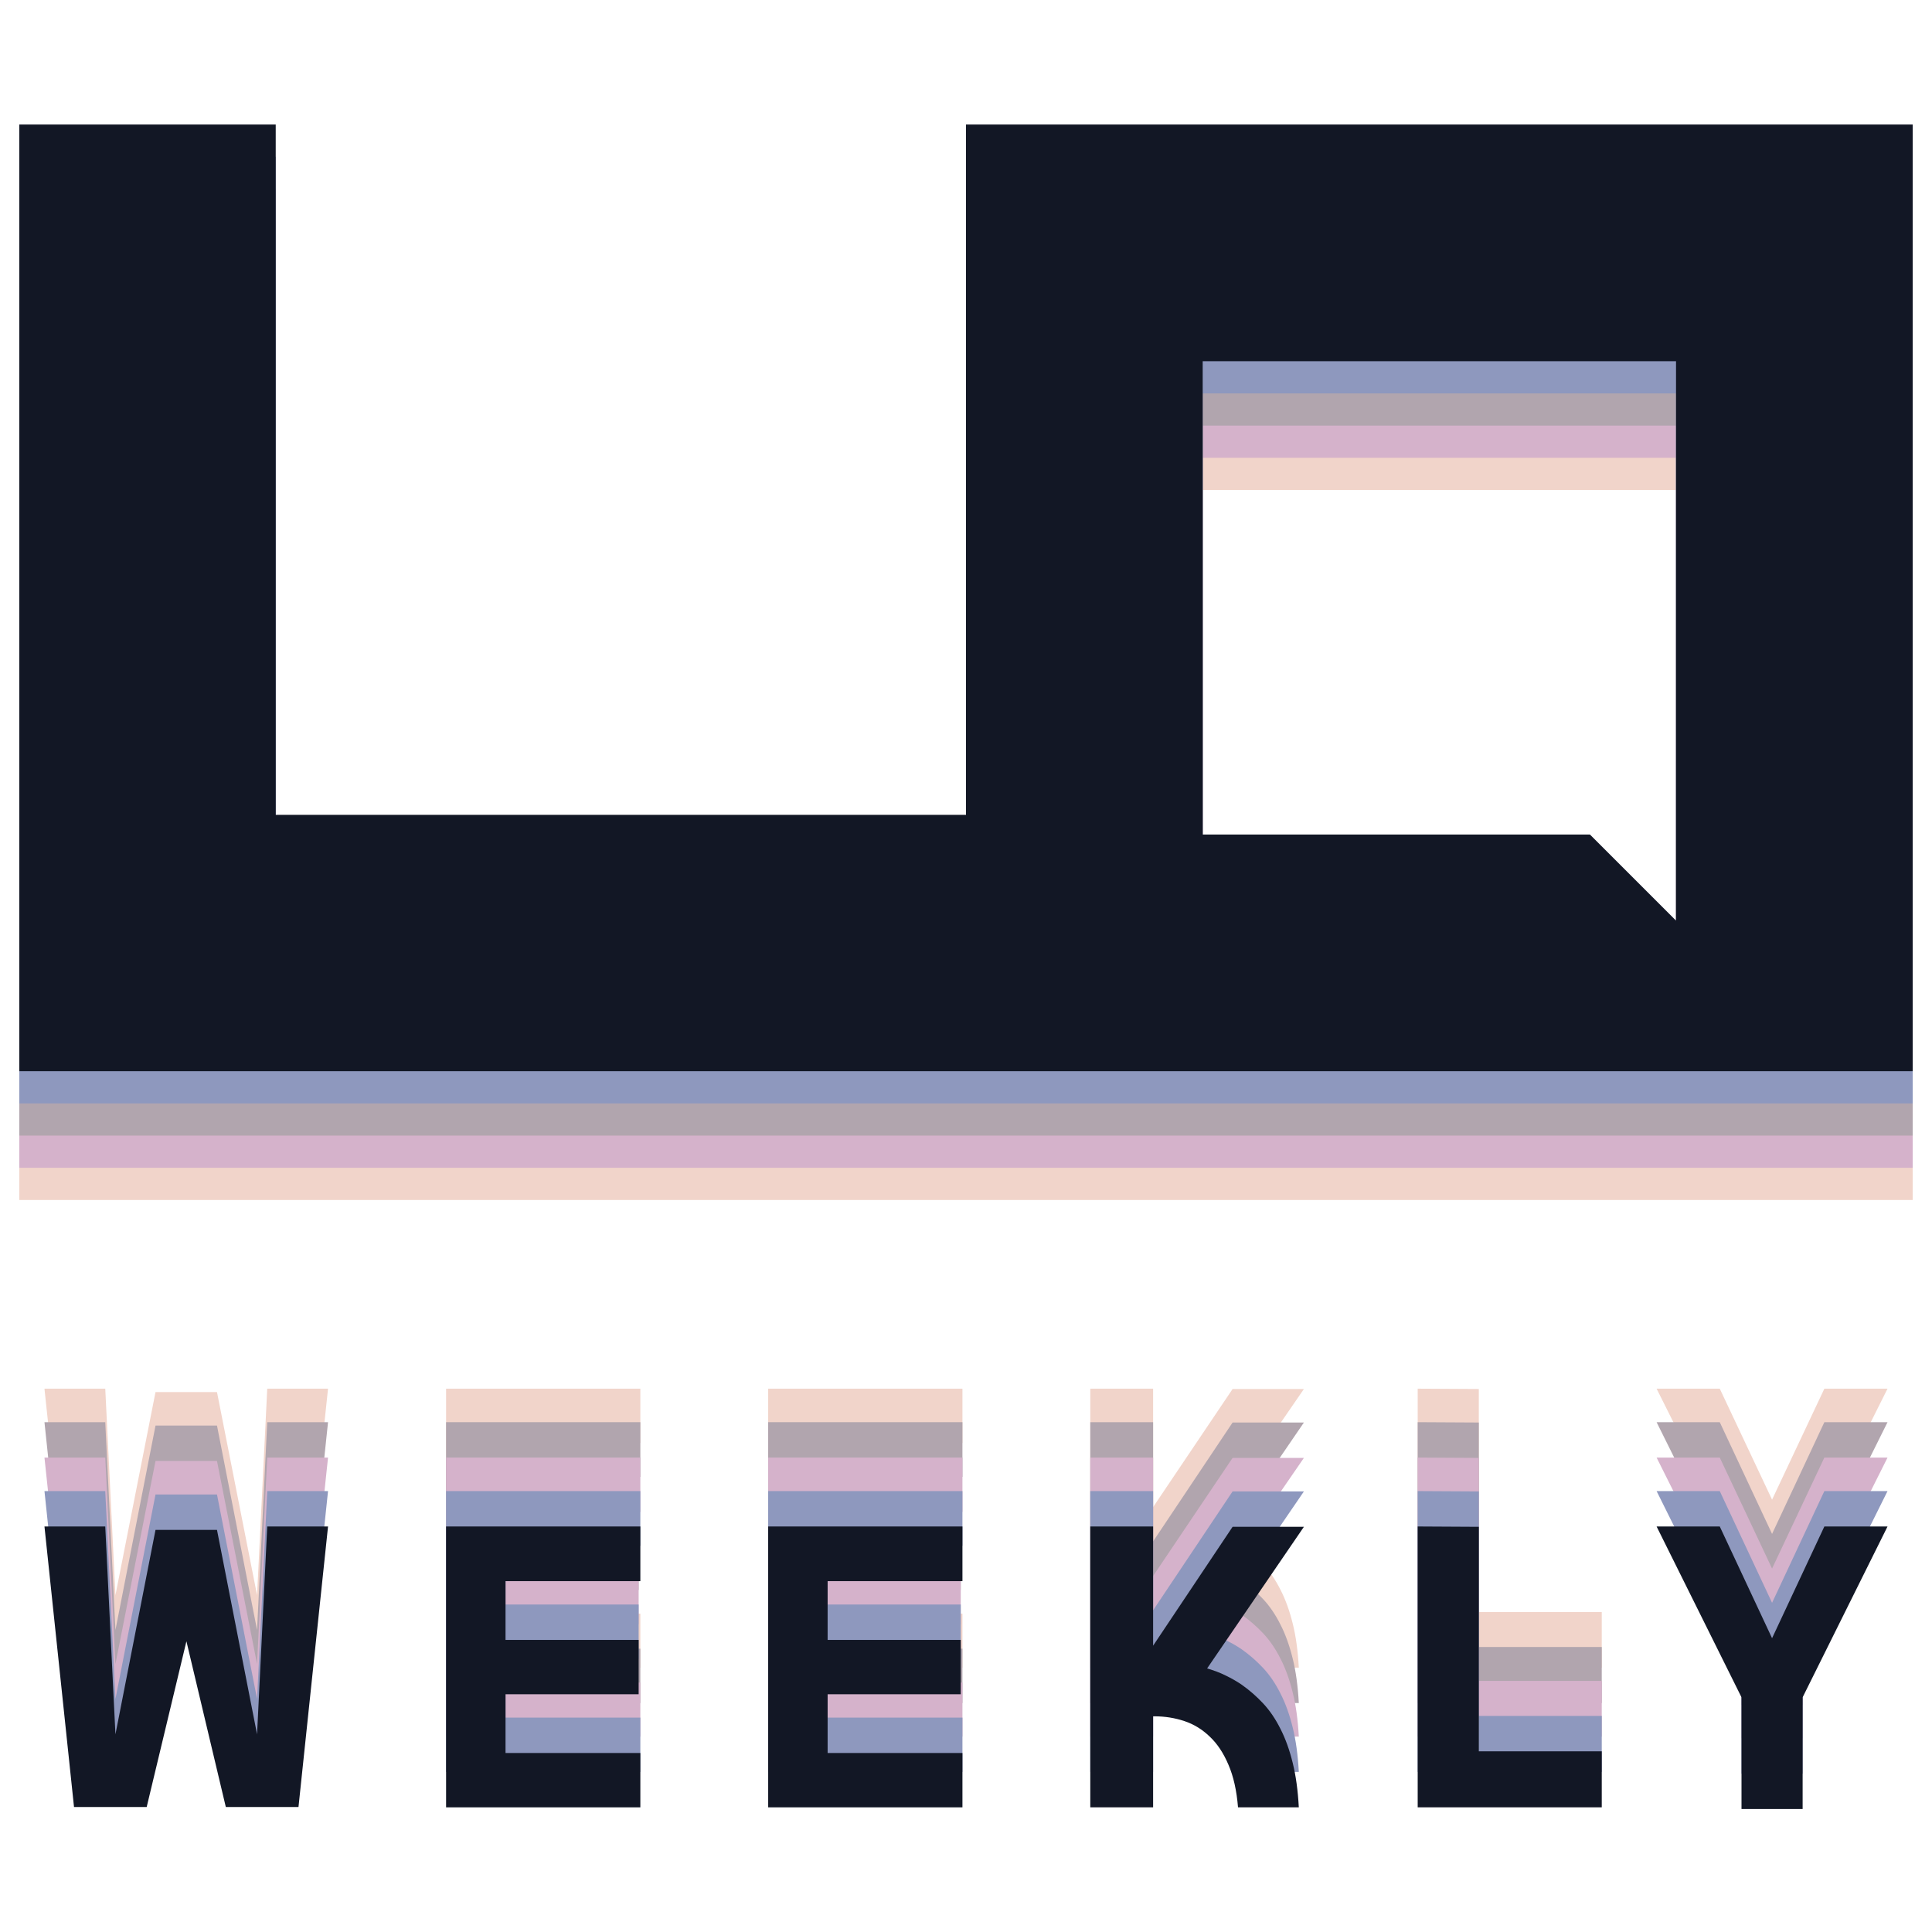
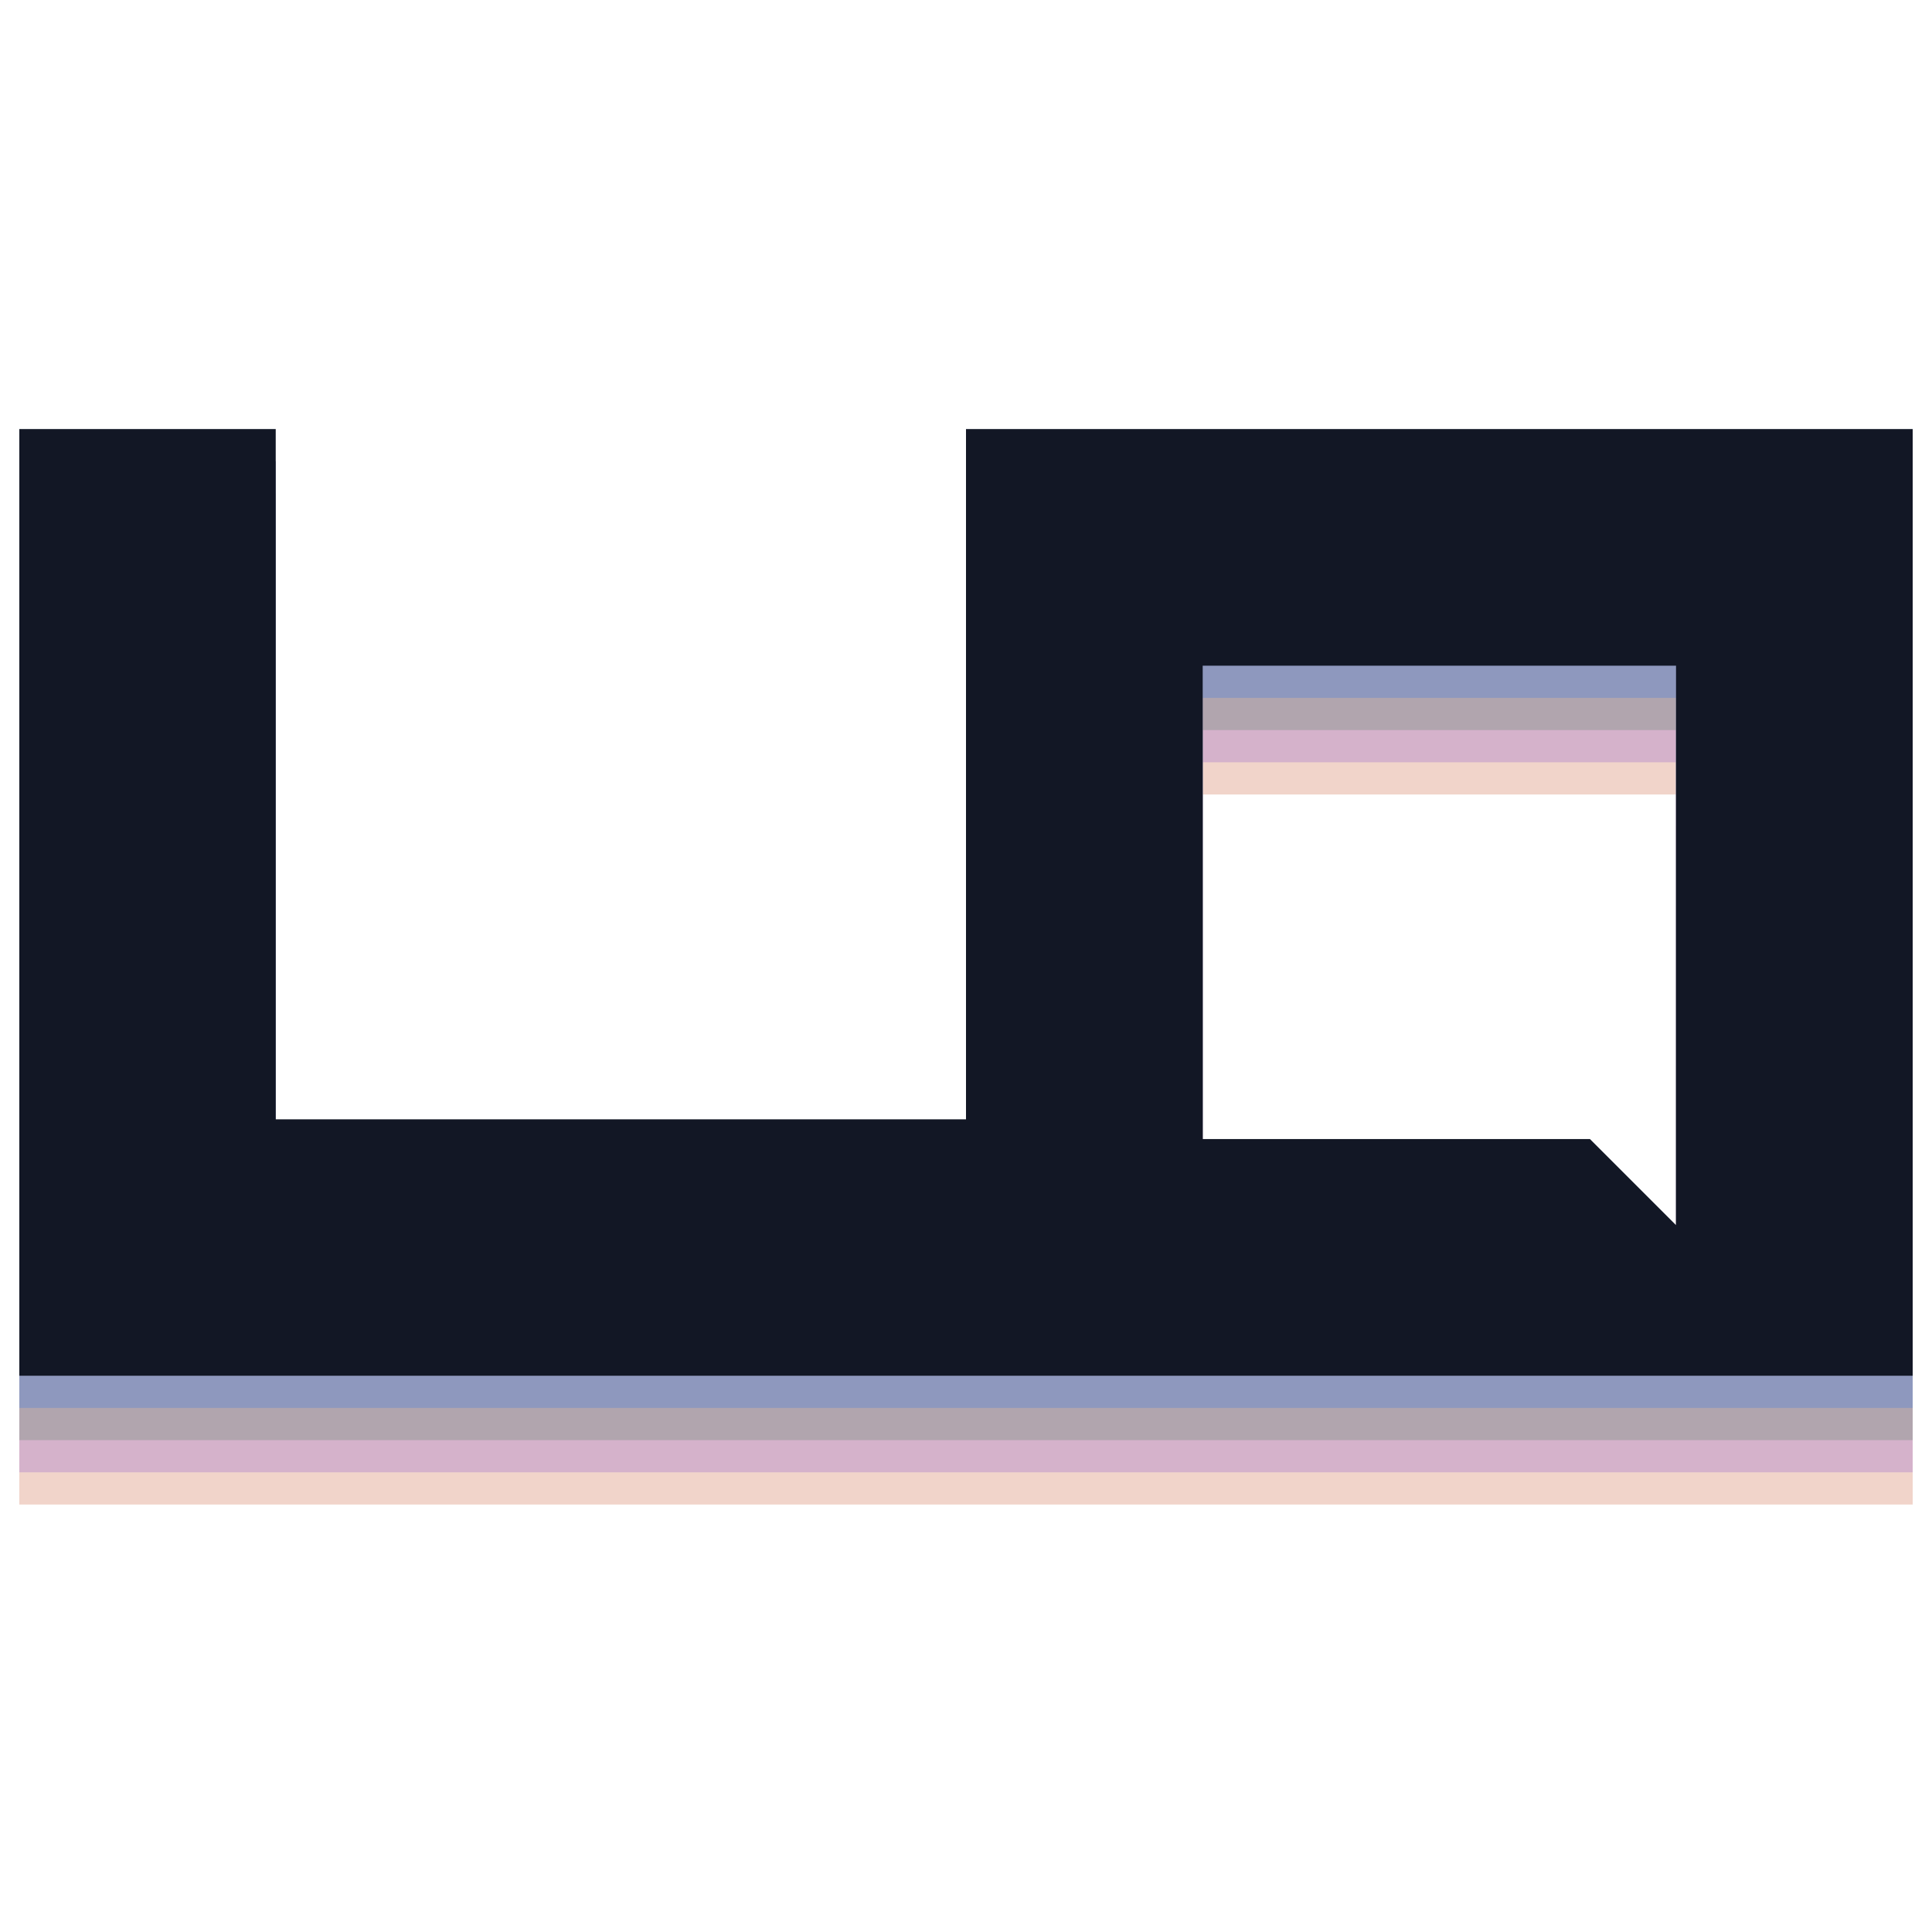
<svg xmlns="http://www.w3.org/2000/svg" width="1024" height="1024" viewBox="0 0 1024 1024" fill="none">
-   <path fill-rule="evenodd" clip-rule="evenodd" d="M146.137 500.141H512V134.267H1013.76V636.027H10.24V134.267H146.137V500.141ZM637.451 510.587H842.706L888.32 556.201L888.331 259.707H637.451V510.587Z" fill="#F1D4CA" />
-   <path fill-rule="evenodd" clip-rule="evenodd" d="M146.137 483.074H512V117.2H1013.76V618.96H10.24V117.2H146.137V483.074ZM637.451 493.52H842.706L888.32 539.135L888.331 242.64H637.451V493.52Z" fill="#D5B2CB" />
-   <path fill-rule="evenodd" clip-rule="evenodd" d="M146.137 466.007H512V100.133H1013.76V601.893H10.24V100.133H146.137V466.007ZM637.451 476.453H842.706L888.32 522.068L888.331 225.573H637.451V476.453Z" fill="#B1A5AE" />
-   <path fill-rule="evenodd" clip-rule="evenodd" d="M146.137 448.941H512V83.067H1013.76V584.827H10.24V83.067H146.137V448.941ZM637.451 459.387H842.706L888.32 505.001L888.331 208.507H637.451V459.387Z" fill="#8E98BE" />
-   <path fill-rule="evenodd" clip-rule="evenodd" d="M146.137 431.874H512V66H1013.76V567.76H10.24V66H146.137V431.874ZM637.451 442.32H842.706L888.32 487.935L888.331 191.44H637.451V442.32Z" fill="#121725" />
-   <path d="M923.032 825.962L878.032 736.027H911.512L939.232 794.851L966.952 736.027H1000.43L955.432 825.962V884.787H923.032V825.962Z" fill="#F1D4CA" />
-   <path d="M783.806 736.206V854.391H848.966V883.893H751.406V736.027L783.806 736.206Z" fill="#F1D4CA" />
-   <path d="M577.875 736.027H611.175V798.785L653.295 736.206H691.095L639.795 810.764C643.515 811.837 646.815 813.089 649.695 814.519C652.695 815.95 655.515 817.559 658.155 819.347C662.235 822.208 666.015 825.485 669.495 829.181C672.975 832.876 676.035 837.346 678.675 842.591C681.315 847.716 683.475 853.676 685.155 860.47C686.835 867.145 687.915 874.953 688.395 883.893H656.175C655.455 875.072 653.775 867.622 651.135 861.543C648.495 855.345 645.195 850.398 641.235 846.703C637.275 842.889 632.775 840.147 627.735 838.478C622.695 836.809 617.415 835.975 611.895 835.975H611.175V883.893H577.875V736.027Z" fill="#F1D4CA" />
-   <path d="M438.656 764.813V795.745H509.216V824.353H438.656V855.285H510.116V883.893H407.156V736.027H510.116V764.813H438.656Z" fill="#F1D4CA" />
-   <path d="M267.938 764.813V795.745H338.498V824.353H267.938V855.285H339.398V883.893H236.438V736.027H339.398V764.813H267.938Z" fill="#F1D4CA" />
-   <path d="M61.187 845.451L82.427 737.815H115.007L136.247 845.451L141.647 736.027H173.867L158.207 883.714H119.687L98.807 796.461L77.747 883.714H39.227L23.567 736.027H55.787L61.187 845.451Z" fill="#F1D4CA" />
-   <path d="M923.032 844.327L878.032 753.787H911.512L939.232 813.007L966.952 753.787H1000.43L955.432 844.327V903.547H923.032V844.327Z" fill="#B1A5AE" />
-   <path d="M783.806 753.967V872.947H848.966V902.647H751.406V753.787L783.806 753.967Z" fill="#B1A5AE" />
-   <path d="M577.875 753.787H611.175V816.967L653.295 753.967H691.095L639.795 829.027C643.515 830.107 646.815 831.367 649.695 832.807C652.695 834.247 655.515 835.867 658.155 837.667C662.235 840.547 666.015 843.847 669.495 847.567C672.975 851.287 676.035 855.787 678.675 861.067C681.315 866.227 683.475 872.227 685.155 879.067C686.835 885.787 687.915 893.647 688.395 902.647H656.175C655.455 893.767 653.775 886.267 651.135 880.147C648.495 873.907 645.195 868.927 641.235 865.207C637.275 861.367 632.775 858.607 627.735 856.927C622.695 855.247 617.415 854.407 611.895 854.407H611.175V902.647H577.875V753.787Z" fill="#B1A5AE" />
-   <path d="M438.656 782.767V813.907H509.216V842.707H438.656V873.847H510.116V902.647H407.156V753.787H510.116V782.767H438.656Z" fill="#B1A5AE" />
-   <path d="M267.938 782.767V813.907H338.498V842.707H267.938V873.847H339.398V902.647H236.438V753.787H339.398V782.767H267.938Z" fill="#B1A5AE" />
-   <path d="M61.187 863.947L82.427 755.587H115.007L136.247 863.947L141.647 753.787H173.867L158.207 902.467H119.687L98.807 814.627L77.747 902.467H39.227L23.567 753.787H55.787L61.187 863.947Z" fill="#B1A5AE" />
-   <path d="M923.032 862.482L878.032 772.547H911.512L939.232 831.371L966.952 772.547H1000.43L955.432 862.482V921.307H923.032V862.482Z" fill="#D5B2CB" />
-   <path d="M783.806 772.726V890.911H848.966V920.413H751.406V772.547L783.806 772.726Z" fill="#D5B2CB" />
-   <path d="M577.875 772.547H611.175V835.305L653.295 772.726H691.095L639.795 847.284C643.515 848.357 646.815 849.609 649.695 851.039C652.695 852.47 655.515 854.079 658.155 855.867C662.235 858.728 666.015 862.006 669.495 865.701C672.975 869.396 676.035 873.866 678.675 879.111C681.315 884.236 683.475 890.196 685.155 896.99C686.835 903.665 687.915 911.473 688.395 920.413H656.175C655.455 911.592 653.775 904.142 651.135 898.063C648.495 891.865 645.195 886.918 641.235 883.223C637.275 879.409 632.775 876.667 627.735 874.998C622.695 873.329 617.415 872.495 611.895 872.495H611.175V920.413H577.875V772.547Z" fill="#D5B2CB" />
-   <path d="M438.656 801.333V832.265H509.216V860.873H438.656V891.805H510.116V920.413H407.156V772.547H510.116V801.333H438.656Z" fill="#D5B2CB" />
-   <path d="M267.938 801.333V832.265H338.498V860.873H267.938V891.805H339.398V920.413H236.438V772.547H339.398V801.333H267.938Z" fill="#D5B2CB" />
-   <path d="M61.187 881.971L82.427 774.335H115.007L136.247 881.971L141.647 772.547H173.867L158.207 920.234H119.687L98.807 832.981L77.747 920.234H39.227L23.567 772.547H55.787L61.187 881.971Z" fill="#D5B2CB" />
-   <path d="M923.032 880.847L878.032 790.307H911.512L939.232 849.527L966.952 790.307H1000.43L955.432 880.847V940.067H923.032V880.847Z" fill="#8E98BE" />
-   <path d="M783.806 790.487V909.467H848.966V939.167H751.406V790.307L783.806 790.487Z" fill="#8E98BE" />
-   <path d="M577.875 790.307H611.175V853.487L653.295 790.487H691.095L639.795 865.547C643.515 866.627 646.815 867.887 649.695 869.327C652.695 870.767 655.515 872.387 658.155 874.187C662.235 877.067 666.015 880.367 669.495 884.087C672.975 887.807 676.035 892.307 678.675 897.587C681.315 902.747 683.475 908.747 685.155 915.587C686.835 922.307 687.915 930.167 688.395 939.167H656.175C655.455 930.287 653.775 922.787 651.135 916.667C648.495 910.427 645.195 905.447 641.235 901.727C637.275 897.887 632.775 895.127 627.735 893.447C622.695 891.767 617.415 890.927 611.895 890.927H611.175V939.167H577.875V790.307Z" fill="#8E98BE" />
-   <path d="M438.656 819.287V850.427H509.216V879.227H438.656V910.367H510.116V939.167H407.156V790.307H510.116V819.287H438.656Z" fill="#8E98BE" />
-   <path d="M267.938 819.287V850.427H338.498V879.227H267.938V910.367H339.398V939.167H236.438V790.307H339.398V819.287H267.938Z" fill="#8E98BE" />
-   <path d="M61.187 900.467L82.427 792.107H115.007L136.247 900.467L141.647 790.307H173.867L158.207 938.987H119.687L98.807 851.147L77.747 938.987H39.227L23.567 790.307H55.787L61.187 900.467Z" fill="#8E98BE" />
-   <path d="M923.032 899.607L878.032 809.067H911.512L939.232 868.287L966.952 809.067H1000.43L955.432 899.607V958.827H923.032V899.607Z" fill="#121725" />
-   <path d="M783.806 809.247V928.227H848.966V957.927H751.406V809.067L783.806 809.247Z" fill="#121725" />
-   <path d="M577.875 809.067H611.175V872.247L653.295 809.247H691.095L639.795 884.307C643.515 885.387 646.815 886.647 649.695 888.087C652.695 889.527 655.515 891.147 658.155 892.947C662.235 895.827 666.015 899.127 669.495 902.847C672.975 906.567 676.035 911.067 678.675 916.347C681.315 921.507 683.475 927.507 685.155 934.347C686.835 941.067 687.915 948.927 688.395 957.927H656.175C655.455 949.047 653.775 941.547 651.135 935.427C648.495 929.187 645.195 924.207 641.235 920.487C637.275 916.647 632.775 913.887 627.735 912.207C622.695 910.527 617.415 909.687 611.895 909.687H611.175V957.927H577.875V809.067Z" fill="#121725" />
-   <path d="M438.656 838.047V869.187H509.216V897.987H438.656V929.127H510.116V957.927H407.156V809.067H510.116V838.047H438.656Z" fill="#121725" />
-   <path d="M267.938 838.047V869.187H338.498V897.987H267.938V929.127H339.398V957.927H236.438V809.067H339.398V838.047H267.938Z" fill="#121725" />
-   <path d="M61.187 919.227L82.427 810.867H115.007L136.247 919.227L141.647 809.067H173.867L158.207 957.747H119.687L98.807 869.907L77.747 957.747H39.227L23.567 809.067H55.787L61.187 919.227Z" fill="#121725" />
+   <path fill-rule="evenodd" clip-rule="evenodd" d="M146.137 661.541H512V295.667H1013.76V797.427H10.24V295.667H146.137V661.541ZM637.451 671.987H842.706L888.32 717.601L888.331 421.107H637.451V671.987Z" fill="#F1D4CA" />
+   <path fill-rule="evenodd" clip-rule="evenodd" d="M146.137 644.474H512V278.6H1013.76V780.36H10.24V278.6H146.137V644.474ZM637.451 654.92H842.706L888.32 700.535L888.331 404.04H637.451V654.92Z" fill="#D5B2CB" />
+   <path fill-rule="evenodd" clip-rule="evenodd" d="M146.137 627.407H512V261.533H1013.76V763.293H10.24V261.533H146.137V627.407ZM637.451 637.853H842.706L888.32 683.468L888.331 386.973H637.451V637.853Z" fill="#B1A5AE" />
+   <path fill-rule="evenodd" clip-rule="evenodd" d="M146.137 610.341H512V244.467H1013.76V746.227H10.24V244.467H146.137V610.341ZM637.451 620.787H842.706L888.32 666.401L888.331 369.907H637.451V620.787Z" fill="#8E98BE" />
+   <path fill-rule="evenodd" clip-rule="evenodd" d="M146.137 593.274H512V227.4H1013.76V729.16H10.24V227.4H146.137V593.274ZM637.451 603.72H842.706L888.32 649.334L888.331 352.84H637.451V603.72Z" fill="#121725" />
</svg>
